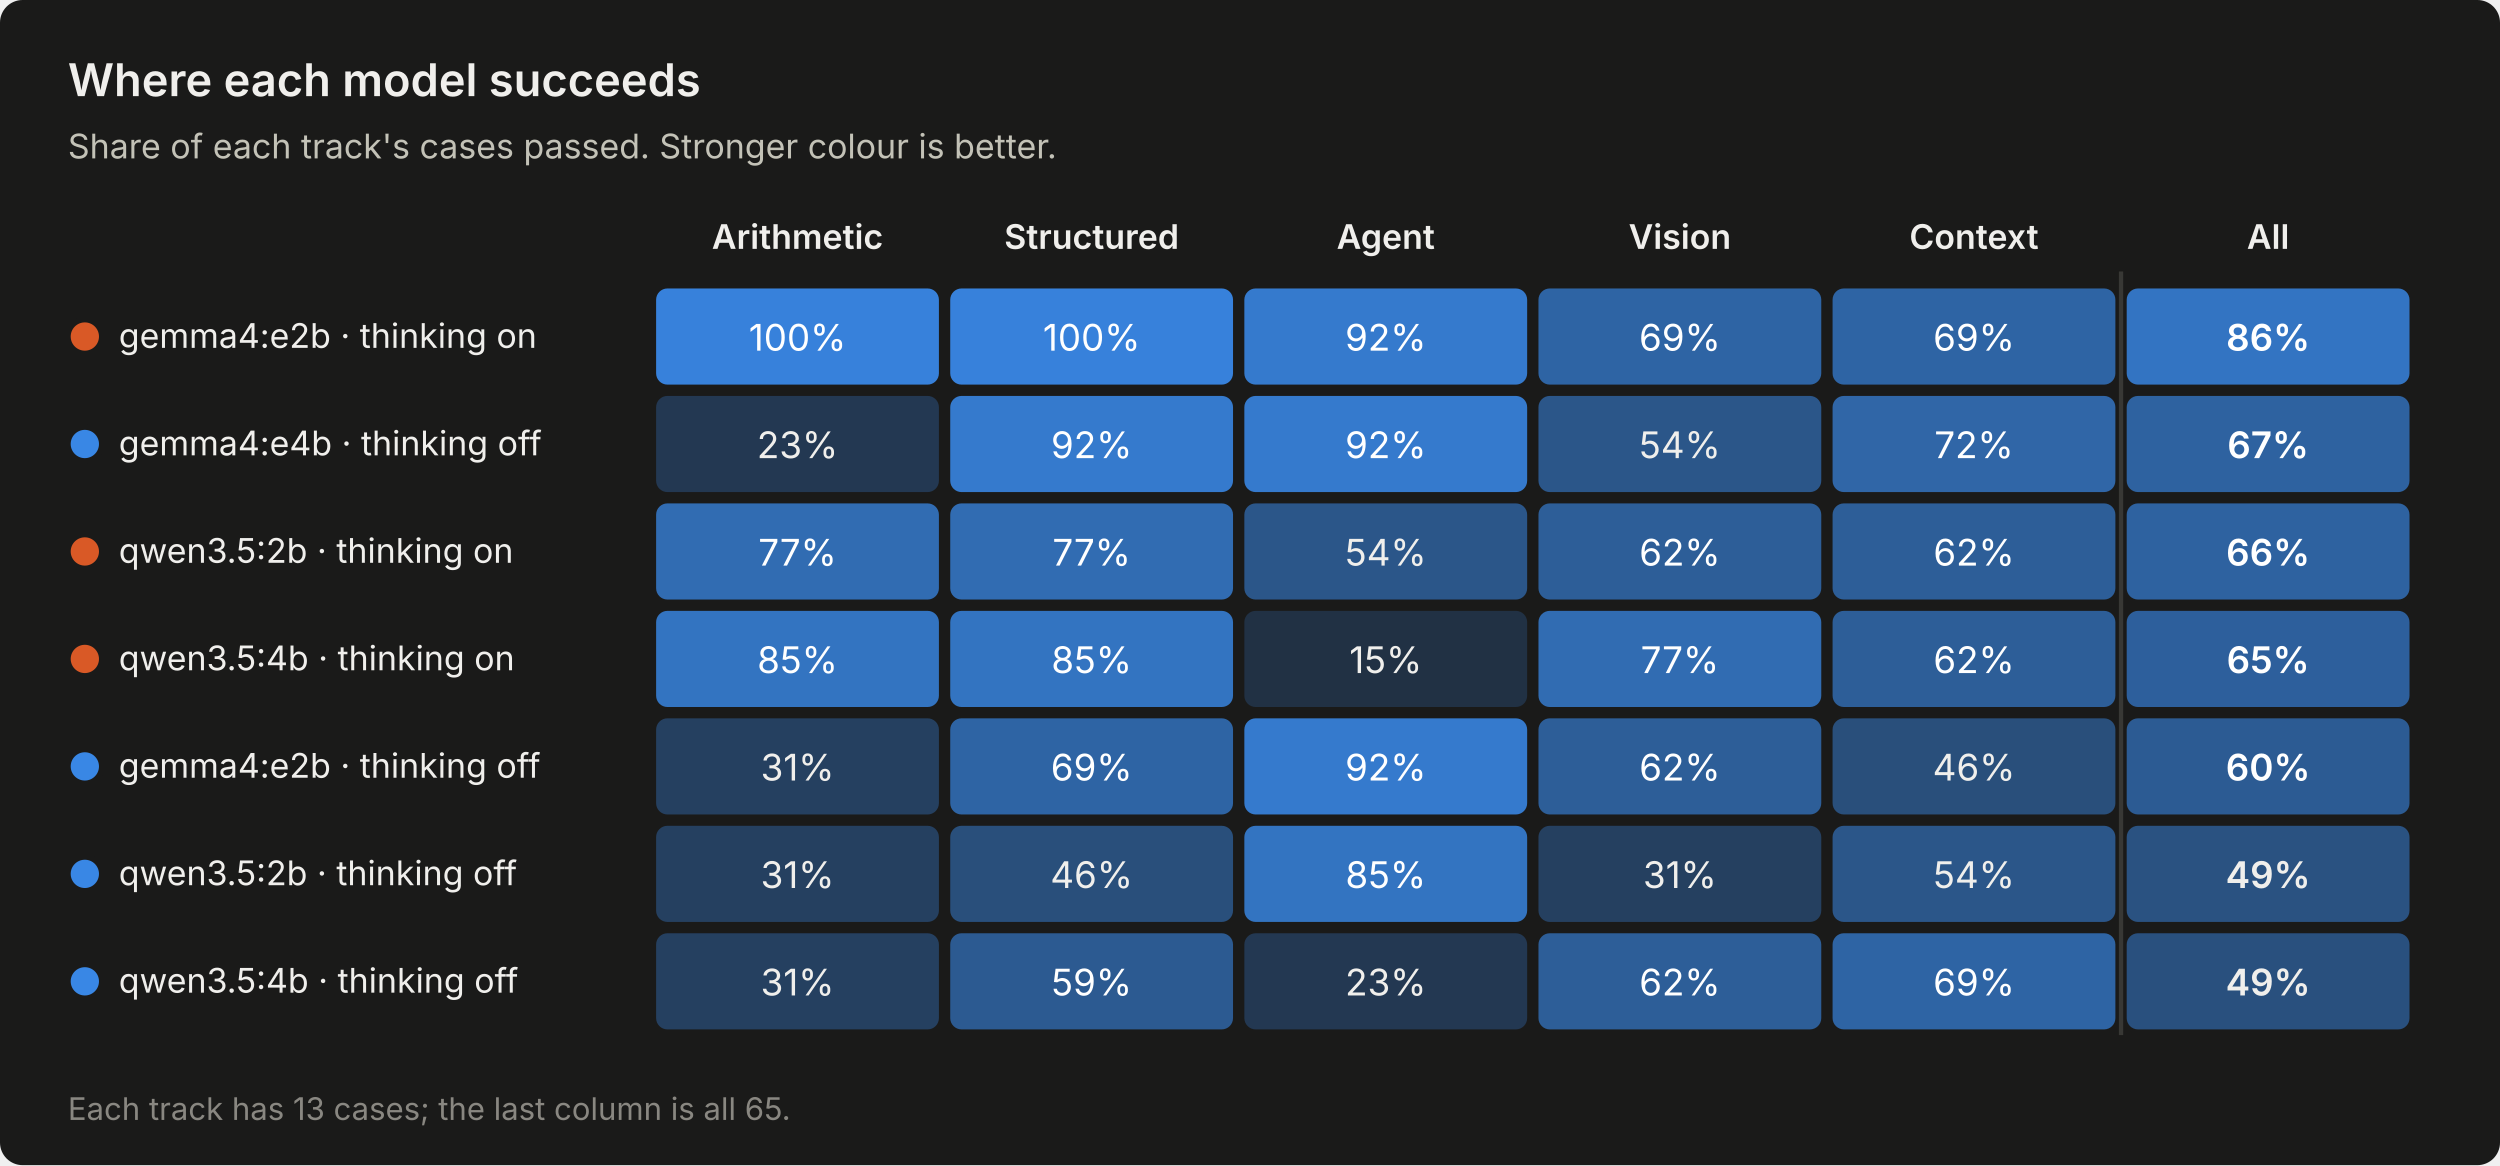
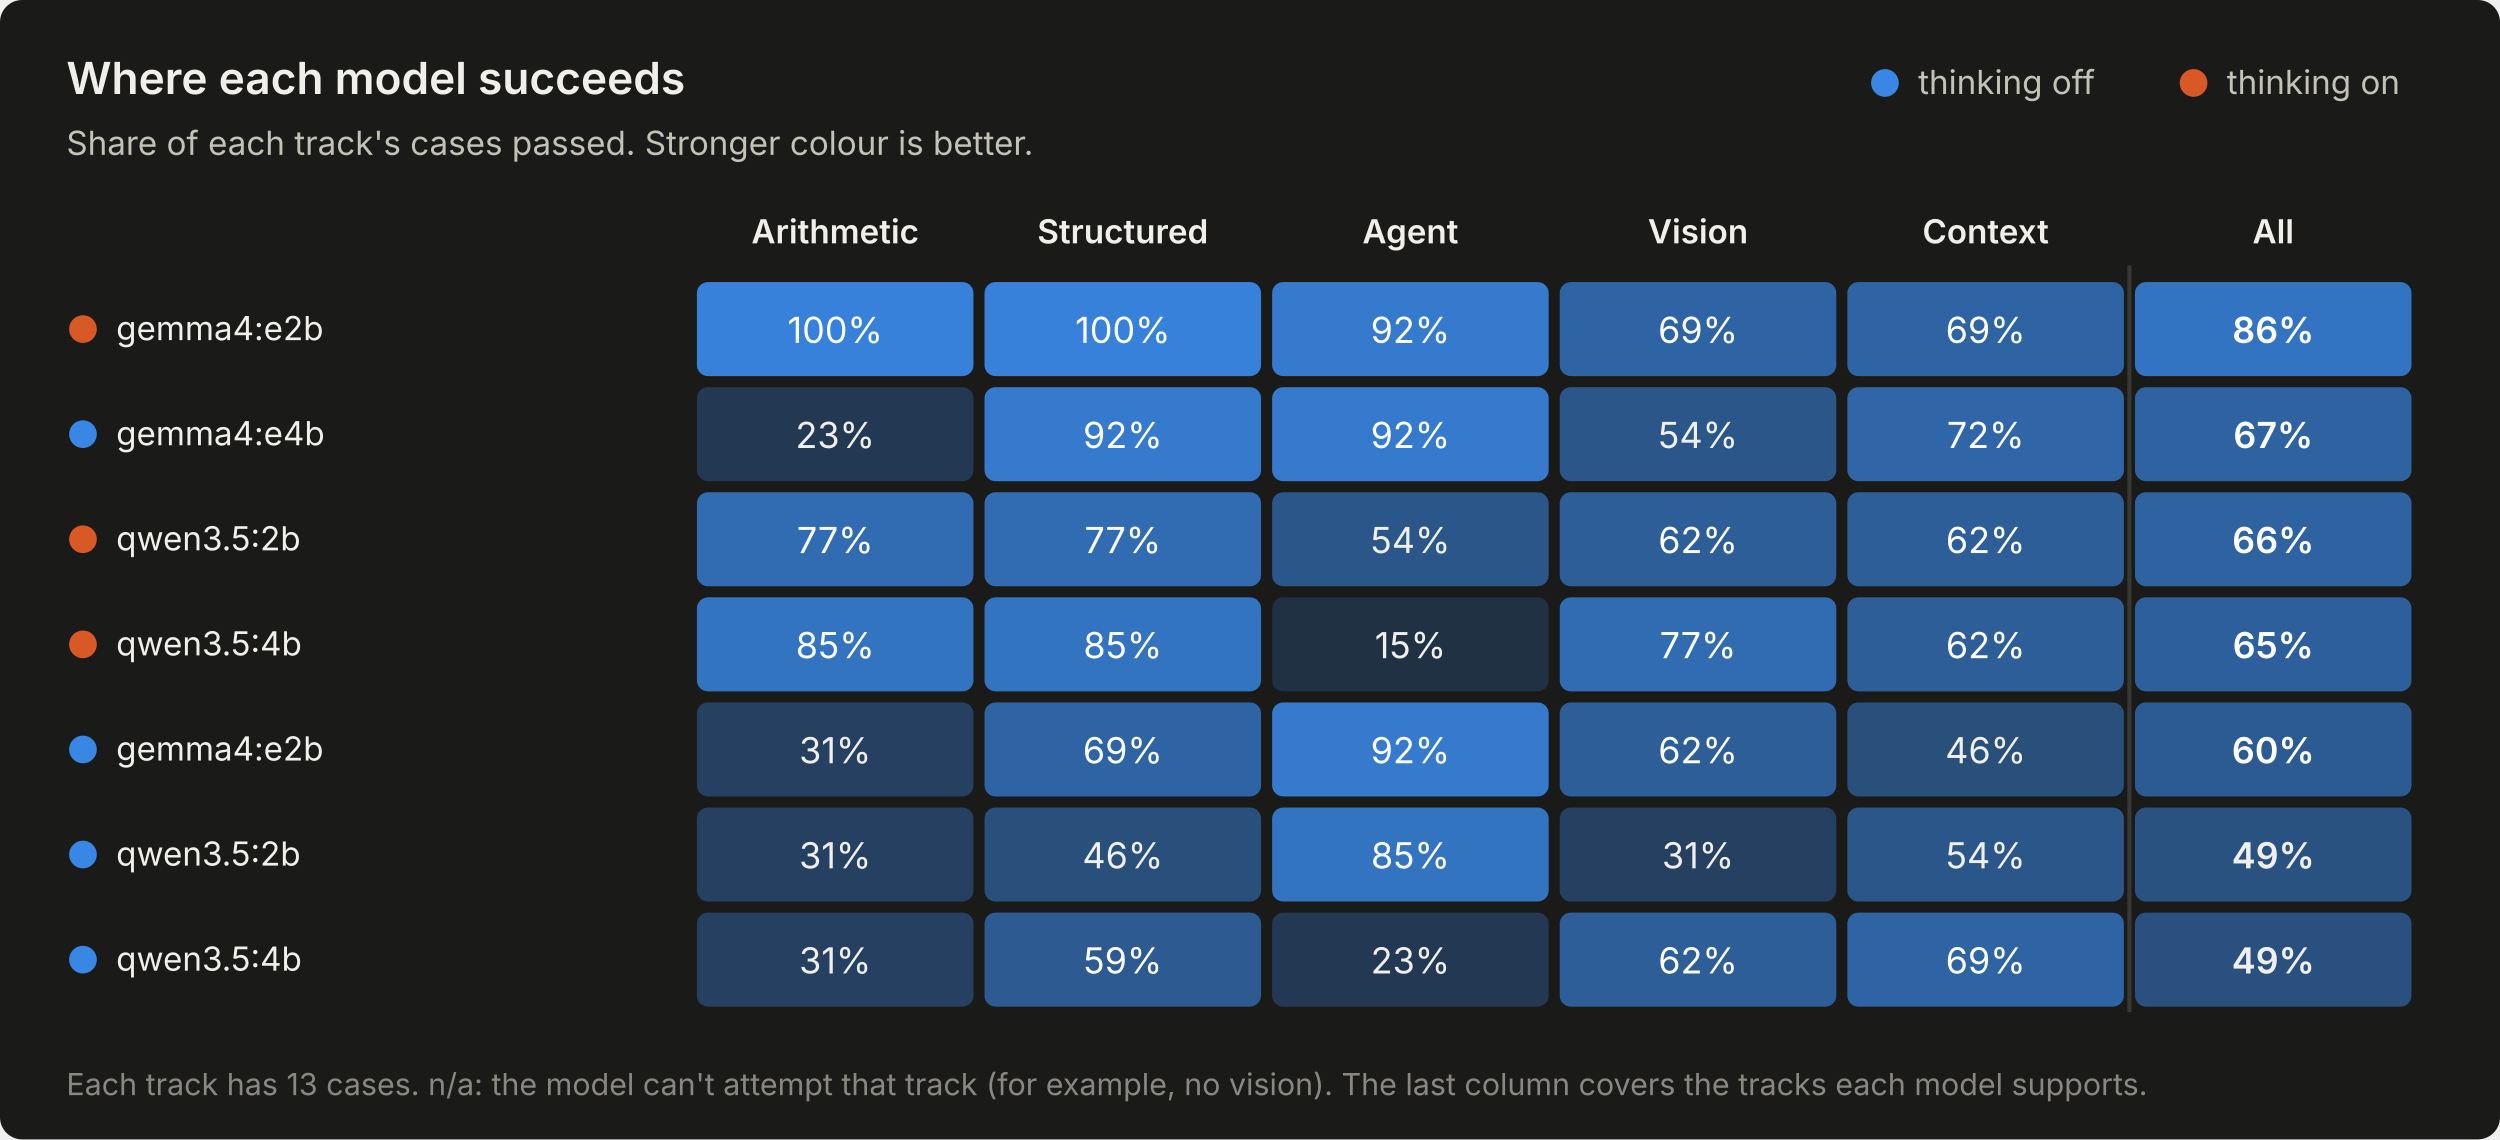
- <svg xmlns="http://www.w3.org/2000/svg" width="884" height="412" viewBox="0 0 884 412" role="img" aria-label="Where each model succeeds">
-   <rect width="884" height="412" rx="8" fill="#1a1a19" />
+ <svg xmlns="http://www.w3.org/2000/svg" width="904" height="412" viewBox="0 0 904 412" role="img" aria-label="Where each model succeeds">
+   <rect width="904" height="412" rx="8" fill="#1a1a19" />
  <text x="24.0" y="34.0" font-size="16" font-weight="600" text-anchor="start" fill="#f0efec" font-family="system-ui, -apple-system, Segoe UI, sans-serif">Where each model succeeds</text>
  <text x="24.0" y="56.0" font-size="12" font-weight="normal" text-anchor="start" fill="#c3c2b7" font-family="system-ui, -apple-system, Segoe UI, sans-serif">Share of each track's cases passed. Stronger colour is better.</text>
-   <text x="282.0" y="88.0" font-size="12" font-weight="600" text-anchor="middle" fill="#f0efec" font-family="system-ui, -apple-system, Segoe UI, sans-serif">Arithmetic</text>
-   <text x="386.0" y="88.0" font-size="12" font-weight="600" text-anchor="middle" fill="#f0efec" font-family="system-ui, -apple-system, Segoe UI, sans-serif">Structured</text>
-   <text x="490.0" y="88.0" font-size="12" font-weight="600" text-anchor="middle" fill="#f0efec" font-family="system-ui, -apple-system, Segoe UI, sans-serif">Agent</text>
-   <text x="594.0" y="88.0" font-size="12" font-weight="600" text-anchor="middle" fill="#f0efec" font-family="system-ui, -apple-system, Segoe UI, sans-serif">Vision</text>
-   <text x="698.0" y="88.0" font-size="12" font-weight="600" text-anchor="middle" fill="#f0efec" font-family="system-ui, -apple-system, Segoe UI, sans-serif">Context</text>
-   <text x="802.0" y="88.0" font-size="12" font-weight="600" text-anchor="middle" fill="#f0efec" font-family="system-ui, -apple-system, Segoe UI, sans-serif">All</text>
+   <circle cx="681.6" cy="30.0" r="6" fill="#3987e5" stroke="#1a1a19" stroke-width="2" />
+   <text x="693.6" y="34.0" font-size="12" font-weight="normal" text-anchor="start" fill="#c3c2b7" font-family="system-ui, -apple-system, Segoe UI, sans-serif">thinking off</text>
+   <circle cx="793.2" cy="30.0" r="6" fill="#d95926" stroke="#1a1a19" stroke-width="2" />
+   <text x="805.2" y="34.0" font-size="12" font-weight="normal" text-anchor="start" fill="#c3c2b7" font-family="system-ui, -apple-system, Segoe UI, sans-serif">thinking on</text>
+   <text x="302.0" y="88.0" font-size="12" font-weight="600" text-anchor="middle" fill="#f0efec" font-family="system-ui, -apple-system, Segoe UI, sans-serif">Arithmetic</text>
+   <text x="406.0" y="88.0" font-size="12" font-weight="600" text-anchor="middle" fill="#f0efec" font-family="system-ui, -apple-system, Segoe UI, sans-serif">Structured</text>
+   <text x="510.0" y="88.0" font-size="12" font-weight="600" text-anchor="middle" fill="#f0efec" font-family="system-ui, -apple-system, Segoe UI, sans-serif">Agent</text>
+   <text x="614.0" y="88.0" font-size="12" font-weight="600" text-anchor="middle" fill="#f0efec" font-family="system-ui, -apple-system, Segoe UI, sans-serif">Vision</text>
+   <text x="718.0" y="88.0" font-size="12" font-weight="600" text-anchor="middle" fill="#f0efec" font-family="system-ui, -apple-system, Segoe UI, sans-serif">Context</text>
+   <text x="822.0" y="88.0" font-size="12" font-weight="600" text-anchor="middle" fill="#f0efec" font-family="system-ui, -apple-system, Segoe UI, sans-serif">All</text>
  <circle cx="30.0" cy="119.0" r="6" fill="#d95926" stroke="#1a1a19" stroke-width="2" />
-   <text x="42.0" y="123.0" font-size="12" font-weight="normal" text-anchor="start" fill="#f0efec" font-family="system-ui, -apple-system, Segoe UI, sans-serif">gemma4:e2b · thinking on</text>
-   <rect x="232" y="102" width="100" height="34" rx="4" fill="#3987e5" fill-opacity="0.95" />
-   <text x="282.0" y="124.0" font-size="13" font-weight="normal" text-anchor="middle" fill="#ffffff" font-family="system-ui, -apple-system, Segoe UI, sans-serif">100%</text>
-   <rect x="336" y="102" width="100" height="34" rx="4" fill="#3987e5" fill-opacity="0.95" />
-   <text x="386.0" y="124.0" font-size="13" font-weight="normal" text-anchor="middle" fill="#ffffff" font-family="system-ui, -apple-system, Segoe UI, sans-serif">100%</text>
-   <rect x="440" y="102" width="100" height="34" rx="4" fill="#3987e5" fill-opacity="0.88" />
-   <text x="490.0" y="124.0" font-size="13" font-weight="normal" text-anchor="middle" fill="#ffffff" font-family="system-ui, -apple-system, Segoe UI, sans-serif">92%</text>
-   <rect x="544" y="102" width="100" height="34" rx="4" fill="#3987e5" fill-opacity="0.68" />
-   <text x="594.0" y="124.0" font-size="13" font-weight="normal" text-anchor="middle" fill="#ffffff" font-family="system-ui, -apple-system, Segoe UI, sans-serif">69%</text>
-   <rect x="648" y="102" width="100" height="34" rx="4" fill="#3987e5" fill-opacity="0.68" />
-   <text x="698.0" y="124.0" font-size="13" font-weight="normal" text-anchor="middle" fill="#ffffff" font-family="system-ui, -apple-system, Segoe UI, sans-serif">69%</text>
-   <rect x="752" y="102" width="100" height="34" rx="4" fill="#3987e5" fill-opacity="0.83" />
-   <text x="802.0" y="124.0" font-size="13" font-weight="600" text-anchor="middle" fill="#ffffff" font-family="system-ui, -apple-system, Segoe UI, sans-serif">86%</text>
+   <text x="42.0" y="123.0" font-size="12" font-weight="normal" text-anchor="start" fill="#f0efec" font-family="system-ui, -apple-system, Segoe UI, sans-serif">gemma4:e2b</text>
+   <rect x="252" y="102" width="100" height="34" rx="4" fill="#3987e5" fill-opacity="0.95" />
+   <text x="302.0" y="124.0" font-size="13" font-weight="normal" text-anchor="middle" fill="#ffffff" font-family="system-ui, -apple-system, Segoe UI, sans-serif">100%</text>
+   <rect x="356" y="102" width="100" height="34" rx="4" fill="#3987e5" fill-opacity="0.95" />
+   <text x="406.0" y="124.0" font-size="13" font-weight="normal" text-anchor="middle" fill="#ffffff" font-family="system-ui, -apple-system, Segoe UI, sans-serif">100%</text>
+   <rect x="460" y="102" width="100" height="34" rx="4" fill="#3987e5" fill-opacity="0.88" />
+   <text x="510.0" y="124.0" font-size="13" font-weight="normal" text-anchor="middle" fill="#ffffff" font-family="system-ui, -apple-system, Segoe UI, sans-serif">92%</text>
+   <rect x="564" y="102" width="100" height="34" rx="4" fill="#3987e5" fill-opacity="0.68" />
+   <text x="614.0" y="124.0" font-size="13" font-weight="normal" text-anchor="middle" fill="#ffffff" font-family="system-ui, -apple-system, Segoe UI, sans-serif">69%</text>
+   <rect x="668" y="102" width="100" height="34" rx="4" fill="#3987e5" fill-opacity="0.68" />
+   <text x="718.0" y="124.0" font-size="13" font-weight="normal" text-anchor="middle" fill="#ffffff" font-family="system-ui, -apple-system, Segoe UI, sans-serif">69%</text>
+   <rect x="772" y="102" width="100" height="34" rx="4" fill="#3987e5" fill-opacity="0.83" />
+   <text x="822.0" y="124.0" font-size="13" font-weight="600" text-anchor="middle" fill="#ffffff" font-family="system-ui, -apple-system, Segoe UI, sans-serif">86%</text>
  <circle cx="30.0" cy="157.0" r="6" fill="#3987e5" stroke="#1a1a19" stroke-width="2" />
-   <text x="42.0" y="161.0" font-size="12" font-weight="normal" text-anchor="start" fill="#f0efec" font-family="system-ui, -apple-system, Segoe UI, sans-serif">gemma4:e4b · thinking off</text>
-   <rect x="232" y="140" width="100" height="34" rx="4" fill="#3987e5" fill-opacity="0.28" />
-   <text x="282.0" y="162.0" font-size="13" font-weight="normal" text-anchor="middle" fill="#f0efec" font-family="system-ui, -apple-system, Segoe UI, sans-serif">23%</text>
-   <rect x="336" y="140" width="100" height="34" rx="4" fill="#3987e5" fill-opacity="0.88" />
-   <text x="386.0" y="162.0" font-size="13" font-weight="normal" text-anchor="middle" fill="#ffffff" font-family="system-ui, -apple-system, Segoe UI, sans-serif">92%</text>
-   <rect x="440" y="140" width="100" height="34" rx="4" fill="#3987e5" fill-opacity="0.88" />
-   <text x="490.0" y="162.0" font-size="13" font-weight="normal" text-anchor="middle" fill="#ffffff" font-family="system-ui, -apple-system, Segoe UI, sans-serif">92%</text>
-   <rect x="544" y="140" width="100" height="34" rx="4" fill="#3987e5" fill-opacity="0.55" />
-   <text x="594.0" y="162.0" font-size="13" font-weight="normal" text-anchor="middle" fill="#f0efec" font-family="system-ui, -apple-system, Segoe UI, sans-serif">54%</text>
-   <rect x="648" y="140" width="100" height="34" rx="4" fill="#3987e5" fill-opacity="0.70" />
-   <text x="698.0" y="162.0" font-size="13" font-weight="normal" text-anchor="middle" fill="#ffffff" font-family="system-ui, -apple-system, Segoe UI, sans-serif">72%</text>
-   <rect x="752" y="140" width="100" height="34" rx="4" fill="#3987e5" fill-opacity="0.66" />
-   <text x="802.0" y="162.0" font-size="13" font-weight="600" text-anchor="middle" fill="#ffffff" font-family="system-ui, -apple-system, Segoe UI, sans-serif">67%</text>
+   <text x="42.0" y="161.0" font-size="12" font-weight="normal" text-anchor="start" fill="#f0efec" font-family="system-ui, -apple-system, Segoe UI, sans-serif">gemma4:e4b</text>
+   <rect x="252" y="140" width="100" height="34" rx="4" fill="#3987e5" fill-opacity="0.28" />
+   <text x="302.0" y="162.0" font-size="13" font-weight="normal" text-anchor="middle" fill="#f0efec" font-family="system-ui, -apple-system, Segoe UI, sans-serif">23%</text>
+   <rect x="356" y="140" width="100" height="34" rx="4" fill="#3987e5" fill-opacity="0.88" />
+   <text x="406.0" y="162.0" font-size="13" font-weight="normal" text-anchor="middle" fill="#ffffff" font-family="system-ui, -apple-system, Segoe UI, sans-serif">92%</text>
+   <rect x="460" y="140" width="100" height="34" rx="4" fill="#3987e5" fill-opacity="0.88" />
+   <text x="510.0" y="162.0" font-size="13" font-weight="normal" text-anchor="middle" fill="#ffffff" font-family="system-ui, -apple-system, Segoe UI, sans-serif">92%</text>
+   <rect x="564" y="140" width="100" height="34" rx="4" fill="#3987e5" fill-opacity="0.55" />
+   <text x="614.0" y="162.0" font-size="13" font-weight="normal" text-anchor="middle" fill="#f0efec" font-family="system-ui, -apple-system, Segoe UI, sans-serif">54%</text>
+   <rect x="668" y="140" width="100" height="34" rx="4" fill="#3987e5" fill-opacity="0.70" />
+   <text x="718.0" y="162.0" font-size="13" font-weight="normal" text-anchor="middle" fill="#ffffff" font-family="system-ui, -apple-system, Segoe UI, sans-serif">72%</text>
+   <rect x="772" y="140" width="100" height="34" rx="4" fill="#3987e5" fill-opacity="0.66" />
+   <text x="822.0" y="162.0" font-size="13" font-weight="600" text-anchor="middle" fill="#ffffff" font-family="system-ui, -apple-system, Segoe UI, sans-serif">67%</text>
  <circle cx="30.0" cy="195.0" r="6" fill="#d95926" stroke="#1a1a19" stroke-width="2" />
-   <text x="42.0" y="199.0" font-size="12" font-weight="normal" text-anchor="start" fill="#f0efec" font-family="system-ui, -apple-system, Segoe UI, sans-serif">qwen3.5:2b · thinking on</text>
-   <rect x="232" y="178" width="100" height="34" rx="4" fill="#3987e5" fill-opacity="0.75" />
-   <text x="282.0" y="200.0" font-size="13" font-weight="normal" text-anchor="middle" fill="#ffffff" font-family="system-ui, -apple-system, Segoe UI, sans-serif">77%</text>
-   <rect x="336" y="178" width="100" height="34" rx="4" fill="#3987e5" fill-opacity="0.75" />
-   <text x="386.0" y="200.0" font-size="13" font-weight="normal" text-anchor="middle" fill="#ffffff" font-family="system-ui, -apple-system, Segoe UI, sans-serif">77%</text>
-   <rect x="440" y="178" width="100" height="34" rx="4" fill="#3987e5" fill-opacity="0.55" />
-   <text x="490.0" y="200.0" font-size="13" font-weight="normal" text-anchor="middle" fill="#f0efec" font-family="system-ui, -apple-system, Segoe UI, sans-serif">54%</text>
-   <rect x="544" y="178" width="100" height="34" rx="4" fill="#3987e5" fill-opacity="0.62" />
-   <text x="594.0" y="200.0" font-size="13" font-weight="normal" text-anchor="middle" fill="#ffffff" font-family="system-ui, -apple-system, Segoe UI, sans-serif">62%</text>
-   <rect x="648" y="178" width="100" height="34" rx="4" fill="#3987e5" fill-opacity="0.62" />
-   <text x="698.0" y="200.0" font-size="13" font-weight="normal" text-anchor="middle" fill="#ffffff" font-family="system-ui, -apple-system, Segoe UI, sans-serif">62%</text>
-   <rect x="752" y="178" width="100" height="34" rx="4" fill="#3987e5" fill-opacity="0.66" />
-   <text x="802.0" y="200.0" font-size="13" font-weight="600" text-anchor="middle" fill="#ffffff" font-family="system-ui, -apple-system, Segoe UI, sans-serif">66%</text>
+   <text x="42.0" y="199.0" font-size="12" font-weight="normal" text-anchor="start" fill="#f0efec" font-family="system-ui, -apple-system, Segoe UI, sans-serif">qwen3.5:2b</text>
+   <rect x="252" y="178" width="100" height="34" rx="4" fill="#3987e5" fill-opacity="0.75" />
+   <text x="302.0" y="200.0" font-size="13" font-weight="normal" text-anchor="middle" fill="#ffffff" font-family="system-ui, -apple-system, Segoe UI, sans-serif">77%</text>
+   <rect x="356" y="178" width="100" height="34" rx="4" fill="#3987e5" fill-opacity="0.75" />
+   <text x="406.0" y="200.0" font-size="13" font-weight="normal" text-anchor="middle" fill="#ffffff" font-family="system-ui, -apple-system, Segoe UI, sans-serif">77%</text>
+   <rect x="460" y="178" width="100" height="34" rx="4" fill="#3987e5" fill-opacity="0.55" />
+   <text x="510.0" y="200.0" font-size="13" font-weight="normal" text-anchor="middle" fill="#f0efec" font-family="system-ui, -apple-system, Segoe UI, sans-serif">54%</text>
+   <rect x="564" y="178" width="100" height="34" rx="4" fill="#3987e5" fill-opacity="0.62" />
+   <text x="614.0" y="200.0" font-size="13" font-weight="normal" text-anchor="middle" fill="#ffffff" font-family="system-ui, -apple-system, Segoe UI, sans-serif">62%</text>
+   <rect x="668" y="178" width="100" height="34" rx="4" fill="#3987e5" fill-opacity="0.62" />
+   <text x="718.0" y="200.0" font-size="13" font-weight="normal" text-anchor="middle" fill="#ffffff" font-family="system-ui, -apple-system, Segoe UI, sans-serif">62%</text>
+   <rect x="772" y="178" width="100" height="34" rx="4" fill="#3987e5" fill-opacity="0.66" />
+   <text x="822.0" y="200.0" font-size="13" font-weight="600" text-anchor="middle" fill="#ffffff" font-family="system-ui, -apple-system, Segoe UI, sans-serif">66%</text>
  <circle cx="30.0" cy="233.0" r="6" fill="#d95926" stroke="#1a1a19" stroke-width="2" />
-   <text x="42.0" y="237.0" font-size="12" font-weight="normal" text-anchor="start" fill="#f0efec" font-family="system-ui, -apple-system, Segoe UI, sans-serif">qwen3.5:4b · thinking on</text>
-   <rect x="232" y="216" width="100" height="34" rx="4" fill="#3987e5" fill-opacity="0.82" />
-   <text x="282.0" y="238.0" font-size="13" font-weight="normal" text-anchor="middle" fill="#ffffff" font-family="system-ui, -apple-system, Segoe UI, sans-serif">85%</text>
-   <rect x="336" y="216" width="100" height="34" rx="4" fill="#3987e5" fill-opacity="0.82" />
-   <text x="386.0" y="238.0" font-size="13" font-weight="normal" text-anchor="middle" fill="#ffffff" font-family="system-ui, -apple-system, Segoe UI, sans-serif">85%</text>
-   <rect x="440" y="216" width="100" height="34" rx="4" fill="#3987e5" fill-opacity="0.21" />
-   <text x="490.0" y="238.0" font-size="13" font-weight="normal" text-anchor="middle" fill="#f0efec" font-family="system-ui, -apple-system, Segoe UI, sans-serif">15%</text>
-   <rect x="544" y="216" width="100" height="34" rx="4" fill="#3987e5" fill-opacity="0.75" />
-   <text x="594.0" y="238.0" font-size="13" font-weight="normal" text-anchor="middle" fill="#ffffff" font-family="system-ui, -apple-system, Segoe UI, sans-serif">77%</text>
-   <rect x="648" y="216" width="100" height="34" rx="4" fill="#3987e5" fill-opacity="0.62" />
-   <text x="698.0" y="238.0" font-size="13" font-weight="normal" text-anchor="middle" fill="#ffffff" font-family="system-ui, -apple-system, Segoe UI, sans-serif">62%</text>
-   <rect x="752" y="216" width="100" height="34" rx="4" fill="#3987e5" fill-opacity="0.64" />
-   <text x="802.0" y="238.0" font-size="13" font-weight="600" text-anchor="middle" fill="#ffffff" font-family="system-ui, -apple-system, Segoe UI, sans-serif">65%</text>
+   <text x="42.0" y="237.0" font-size="12" font-weight="normal" text-anchor="start" fill="#f0efec" font-family="system-ui, -apple-system, Segoe UI, sans-serif">qwen3.5:4b</text>
+   <rect x="252" y="216" width="100" height="34" rx="4" fill="#3987e5" fill-opacity="0.82" />
+   <text x="302.0" y="238.0" font-size="13" font-weight="normal" text-anchor="middle" fill="#ffffff" font-family="system-ui, -apple-system, Segoe UI, sans-serif">85%</text>
+   <rect x="356" y="216" width="100" height="34" rx="4" fill="#3987e5" fill-opacity="0.82" />
+   <text x="406.0" y="238.0" font-size="13" font-weight="normal" text-anchor="middle" fill="#ffffff" font-family="system-ui, -apple-system, Segoe UI, sans-serif">85%</text>
+   <rect x="460" y="216" width="100" height="34" rx="4" fill="#3987e5" fill-opacity="0.21" />
+   <text x="510.0" y="238.0" font-size="13" font-weight="normal" text-anchor="middle" fill="#f0efec" font-family="system-ui, -apple-system, Segoe UI, sans-serif">15%</text>
+   <rect x="564" y="216" width="100" height="34" rx="4" fill="#3987e5" fill-opacity="0.75" />
+   <text x="614.0" y="238.0" font-size="13" font-weight="normal" text-anchor="middle" fill="#ffffff" font-family="system-ui, -apple-system, Segoe UI, sans-serif">77%</text>
+   <rect x="668" y="216" width="100" height="34" rx="4" fill="#3987e5" fill-opacity="0.62" />
+   <text x="718.0" y="238.0" font-size="13" font-weight="normal" text-anchor="middle" fill="#ffffff" font-family="system-ui, -apple-system, Segoe UI, sans-serif">62%</text>
+   <rect x="772" y="216" width="100" height="34" rx="4" fill="#3987e5" fill-opacity="0.64" />
+   <text x="822.0" y="238.0" font-size="13" font-weight="600" text-anchor="middle" fill="#ffffff" font-family="system-ui, -apple-system, Segoe UI, sans-serif">65%</text>
  <circle cx="30.0" cy="271.0" r="6" fill="#3987e5" stroke="#1a1a19" stroke-width="2" />
-   <text x="42.0" y="275.0" font-size="12" font-weight="normal" text-anchor="start" fill="#f0efec" font-family="system-ui, -apple-system, Segoe UI, sans-serif">gemma4:e2b · thinking off</text>
-   <rect x="232" y="254" width="100" height="34" rx="4" fill="#3987e5" fill-opacity="0.35" />
-   <text x="282.0" y="276.0" font-size="13" font-weight="normal" text-anchor="middle" fill="#f0efec" font-family="system-ui, -apple-system, Segoe UI, sans-serif">31%</text>
-   <rect x="336" y="254" width="100" height="34" rx="4" fill="#3987e5" fill-opacity="0.68" />
-   <text x="386.0" y="276.0" font-size="13" font-weight="normal" text-anchor="middle" fill="#ffffff" font-family="system-ui, -apple-system, Segoe UI, sans-serif">69%</text>
-   <rect x="440" y="254" width="100" height="34" rx="4" fill="#3987e5" fill-opacity="0.88" />
-   <text x="490.0" y="276.0" font-size="13" font-weight="normal" text-anchor="middle" fill="#ffffff" font-family="system-ui, -apple-system, Segoe UI, sans-serif">92%</text>
-   <rect x="544" y="254" width="100" height="34" rx="4" fill="#3987e5" fill-opacity="0.62" />
-   <text x="594.0" y="276.0" font-size="13" font-weight="normal" text-anchor="middle" fill="#ffffff" font-family="system-ui, -apple-system, Segoe UI, sans-serif">62%</text>
-   <rect x="648" y="254" width="100" height="34" rx="4" fill="#3987e5" fill-opacity="0.48" />
-   <text x="698.0" y="276.0" font-size="13" font-weight="normal" text-anchor="middle" fill="#f0efec" font-family="system-ui, -apple-system, Segoe UI, sans-serif">46%</text>
-   <rect x="752" y="254" width="100" height="34" rx="4" fill="#3987e5" fill-opacity="0.60" />
-   <text x="802.0" y="276.0" font-size="13" font-weight="600" text-anchor="middle" fill="#ffffff" font-family="system-ui, -apple-system, Segoe UI, sans-serif">60%</text>
+   <text x="42.0" y="275.0" font-size="12" font-weight="normal" text-anchor="start" fill="#f0efec" font-family="system-ui, -apple-system, Segoe UI, sans-serif">gemma4:e2b</text>
+   <rect x="252" y="254" width="100" height="34" rx="4" fill="#3987e5" fill-opacity="0.35" />
+   <text x="302.0" y="276.0" font-size="13" font-weight="normal" text-anchor="middle" fill="#f0efec" font-family="system-ui, -apple-system, Segoe UI, sans-serif">31%</text>
+   <rect x="356" y="254" width="100" height="34" rx="4" fill="#3987e5" fill-opacity="0.68" />
+   <text x="406.0" y="276.0" font-size="13" font-weight="normal" text-anchor="middle" fill="#ffffff" font-family="system-ui, -apple-system, Segoe UI, sans-serif">69%</text>
+   <rect x="460" y="254" width="100" height="34" rx="4" fill="#3987e5" fill-opacity="0.88" />
+   <text x="510.0" y="276.0" font-size="13" font-weight="normal" text-anchor="middle" fill="#ffffff" font-family="system-ui, -apple-system, Segoe UI, sans-serif">92%</text>
+   <rect x="564" y="254" width="100" height="34" rx="4" fill="#3987e5" fill-opacity="0.62" />
+   <text x="614.0" y="276.0" font-size="13" font-weight="normal" text-anchor="middle" fill="#ffffff" font-family="system-ui, -apple-system, Segoe UI, sans-serif">62%</text>
+   <rect x="668" y="254" width="100" height="34" rx="4" fill="#3987e5" fill-opacity="0.48" />
+   <text x="718.0" y="276.0" font-size="13" font-weight="normal" text-anchor="middle" fill="#f0efec" font-family="system-ui, -apple-system, Segoe UI, sans-serif">46%</text>
+   <rect x="772" y="254" width="100" height="34" rx="4" fill="#3987e5" fill-opacity="0.60" />
+   <text x="822.0" y="276.0" font-size="13" font-weight="600" text-anchor="middle" fill="#ffffff" font-family="system-ui, -apple-system, Segoe UI, sans-serif">60%</text>
  <circle cx="30.0" cy="309.0" r="6" fill="#3987e5" stroke="#1a1a19" stroke-width="2" />
-   <text x="42.0" y="313.0" font-size="12" font-weight="normal" text-anchor="start" fill="#f0efec" font-family="system-ui, -apple-system, Segoe UI, sans-serif">qwen3.5:2b · thinking off</text>
-   <rect x="232" y="292" width="100" height="34" rx="4" fill="#3987e5" fill-opacity="0.35" />
-   <text x="282.0" y="314.0" font-size="13" font-weight="normal" text-anchor="middle" fill="#f0efec" font-family="system-ui, -apple-system, Segoe UI, sans-serif">31%</text>
-   <rect x="336" y="292" width="100" height="34" rx="4" fill="#3987e5" fill-opacity="0.48" />
-   <text x="386.0" y="314.0" font-size="13" font-weight="normal" text-anchor="middle" fill="#f0efec" font-family="system-ui, -apple-system, Segoe UI, sans-serif">46%</text>
-   <rect x="440" y="292" width="100" height="34" rx="4" fill="#3987e5" fill-opacity="0.82" />
-   <text x="490.0" y="314.0" font-size="13" font-weight="normal" text-anchor="middle" fill="#ffffff" font-family="system-ui, -apple-system, Segoe UI, sans-serif">85%</text>
-   <rect x="544" y="292" width="100" height="34" rx="4" fill="#3987e5" fill-opacity="0.35" />
-   <text x="594.0" y="314.0" font-size="13" font-weight="normal" text-anchor="middle" fill="#f0efec" font-family="system-ui, -apple-system, Segoe UI, sans-serif">31%</text>
-   <rect x="648" y="292" width="100" height="34" rx="4" fill="#3987e5" fill-opacity="0.55" />
-   <text x="698.0" y="314.0" font-size="13" font-weight="normal" text-anchor="middle" fill="#f0efec" font-family="system-ui, -apple-system, Segoe UI, sans-serif">54%</text>
-   <rect x="752" y="292" width="100" height="34" rx="4" fill="#3987e5" fill-opacity="0.51" />
-   <text x="802.0" y="314.0" font-size="13" font-weight="600" text-anchor="middle" fill="#f0efec" font-family="system-ui, -apple-system, Segoe UI, sans-serif">49%</text>
+   <text x="42.0" y="313.0" font-size="12" font-weight="normal" text-anchor="start" fill="#f0efec" font-family="system-ui, -apple-system, Segoe UI, sans-serif">qwen3.5:2b</text>
+   <rect x="252" y="292" width="100" height="34" rx="4" fill="#3987e5" fill-opacity="0.35" />
+   <text x="302.0" y="314.0" font-size="13" font-weight="normal" text-anchor="middle" fill="#f0efec" font-family="system-ui, -apple-system, Segoe UI, sans-serif">31%</text>
+   <rect x="356" y="292" width="100" height="34" rx="4" fill="#3987e5" fill-opacity="0.48" />
+   <text x="406.0" y="314.0" font-size="13" font-weight="normal" text-anchor="middle" fill="#f0efec" font-family="system-ui, -apple-system, Segoe UI, sans-serif">46%</text>
+   <rect x="460" y="292" width="100" height="34" rx="4" fill="#3987e5" fill-opacity="0.82" />
+   <text x="510.0" y="314.0" font-size="13" font-weight="normal" text-anchor="middle" fill="#ffffff" font-family="system-ui, -apple-system, Segoe UI, sans-serif">85%</text>
+   <rect x="564" y="292" width="100" height="34" rx="4" fill="#3987e5" fill-opacity="0.35" />
+   <text x="614.0" y="314.0" font-size="13" font-weight="normal" text-anchor="middle" fill="#f0efec" font-family="system-ui, -apple-system, Segoe UI, sans-serif">31%</text>
+   <rect x="668" y="292" width="100" height="34" rx="4" fill="#3987e5" fill-opacity="0.55" />
+   <text x="718.0" y="314.0" font-size="13" font-weight="normal" text-anchor="middle" fill="#f0efec" font-family="system-ui, -apple-system, Segoe UI, sans-serif">54%</text>
+   <rect x="772" y="292" width="100" height="34" rx="4" fill="#3987e5" fill-opacity="0.51" />
+   <text x="822.0" y="314.0" font-size="13" font-weight="600" text-anchor="middle" fill="#f0efec" font-family="system-ui, -apple-system, Segoe UI, sans-serif">49%</text>
  <circle cx="30.0" cy="347.0" r="6" fill="#3987e5" stroke="#1a1a19" stroke-width="2" />
-   <text x="42.0" y="351.0" font-size="12" font-weight="normal" text-anchor="start" fill="#f0efec" font-family="system-ui, -apple-system, Segoe UI, sans-serif">qwen3.5:4b · thinking off</text>
-   <rect x="232" y="330" width="100" height="34" rx="4" fill="#3987e5" fill-opacity="0.35" />
-   <text x="282.0" y="352.0" font-size="13" font-weight="normal" text-anchor="middle" fill="#f0efec" font-family="system-ui, -apple-system, Segoe UI, sans-serif">31%</text>
-   <rect x="336" y="330" width="100" height="34" rx="4" fill="#3987e5" fill-opacity="0.59" />
-   <text x="386.0" y="352.0" font-size="13" font-weight="normal" text-anchor="middle" fill="#ffffff" font-family="system-ui, -apple-system, Segoe UI, sans-serif">59%</text>
-   <rect x="440" y="330" width="100" height="34" rx="4" fill="#3987e5" fill-opacity="0.28" />
-   <text x="490.0" y="352.0" font-size="13" font-weight="normal" text-anchor="middle" fill="#f0efec" font-family="system-ui, -apple-system, Segoe UI, sans-serif">23%</text>
-   <rect x="544" y="330" width="100" height="34" rx="4" fill="#3987e5" fill-opacity="0.62" />
-   <text x="594.0" y="352.0" font-size="13" font-weight="normal" text-anchor="middle" fill="#ffffff" font-family="system-ui, -apple-system, Segoe UI, sans-serif">62%</text>
-   <rect x="648" y="330" width="100" height="34" rx="4" fill="#3987e5" fill-opacity="0.68" />
-   <text x="698.0" y="352.0" font-size="13" font-weight="normal" text-anchor="middle" fill="#ffffff" font-family="system-ui, -apple-system, Segoe UI, sans-serif">69%</text>
-   <rect x="752" y="330" width="100" height="34" rx="4" fill="#3987e5" fill-opacity="0.50" />
-   <text x="802.0" y="352.0" font-size="13" font-weight="600" text-anchor="middle" fill="#f0efec" font-family="system-ui, -apple-system, Segoe UI, sans-serif">49%</text>
-   <line x1="750.0" y1="96.0" x2="750.0" y2="366.0" stroke="#383835" stroke-width="1.5" />
-   <text x="24.0" y="396.0" font-size="11" font-weight="normal" text-anchor="start" fill="#898781" font-family="system-ui, -apple-system, Segoe UI, sans-serif">Each track has 13 cases; the last column is all 65.</text>
+   <text x="42.0" y="351.0" font-size="12" font-weight="normal" text-anchor="start" fill="#f0efec" font-family="system-ui, -apple-system, Segoe UI, sans-serif">qwen3.5:4b</text>
+   <rect x="252" y="330" width="100" height="34" rx="4" fill="#3987e5" fill-opacity="0.35" />
+   <text x="302.0" y="352.0" font-size="13" font-weight="normal" text-anchor="middle" fill="#f0efec" font-family="system-ui, -apple-system, Segoe UI, sans-serif">31%</text>
+   <rect x="356" y="330" width="100" height="34" rx="4" fill="#3987e5" fill-opacity="0.59" />
+   <text x="406.0" y="352.0" font-size="13" font-weight="normal" text-anchor="middle" fill="#ffffff" font-family="system-ui, -apple-system, Segoe UI, sans-serif">59%</text>
+   <rect x="460" y="330" width="100" height="34" rx="4" fill="#3987e5" fill-opacity="0.28" />
+   <text x="510.0" y="352.0" font-size="13" font-weight="normal" text-anchor="middle" fill="#f0efec" font-family="system-ui, -apple-system, Segoe UI, sans-serif">23%</text>
+   <rect x="564" y="330" width="100" height="34" rx="4" fill="#3987e5" fill-opacity="0.62" />
+   <text x="614.0" y="352.0" font-size="13" font-weight="normal" text-anchor="middle" fill="#ffffff" font-family="system-ui, -apple-system, Segoe UI, sans-serif">62%</text>
+   <rect x="668" y="330" width="100" height="34" rx="4" fill="#3987e5" fill-opacity="0.68" />
+   <text x="718.0" y="352.0" font-size="13" font-weight="normal" text-anchor="middle" fill="#ffffff" font-family="system-ui, -apple-system, Segoe UI, sans-serif">69%</text>
+   <rect x="772" y="330" width="100" height="34" rx="4" fill="#3987e5" fill-opacity="0.50" />
+   <text x="822.0" y="352.0" font-size="13" font-weight="600" text-anchor="middle" fill="#f0efec" font-family="system-ui, -apple-system, Segoe UI, sans-serif">49%</text>
+   <line x1="770.0" y1="96.0" x2="770.0" y2="366.0" stroke="#383835" stroke-width="1.5" />
+   <text x="24.0" y="396.0" font-size="11" font-weight="normal" text-anchor="start" fill="#898781" font-family="system-ui, -apple-system, Segoe UI, sans-serif">Each track has 13 cases. n/a: the model can't attempt that track (for example, no vision). The last column covers the tracks each model supports.</text>
</svg>
